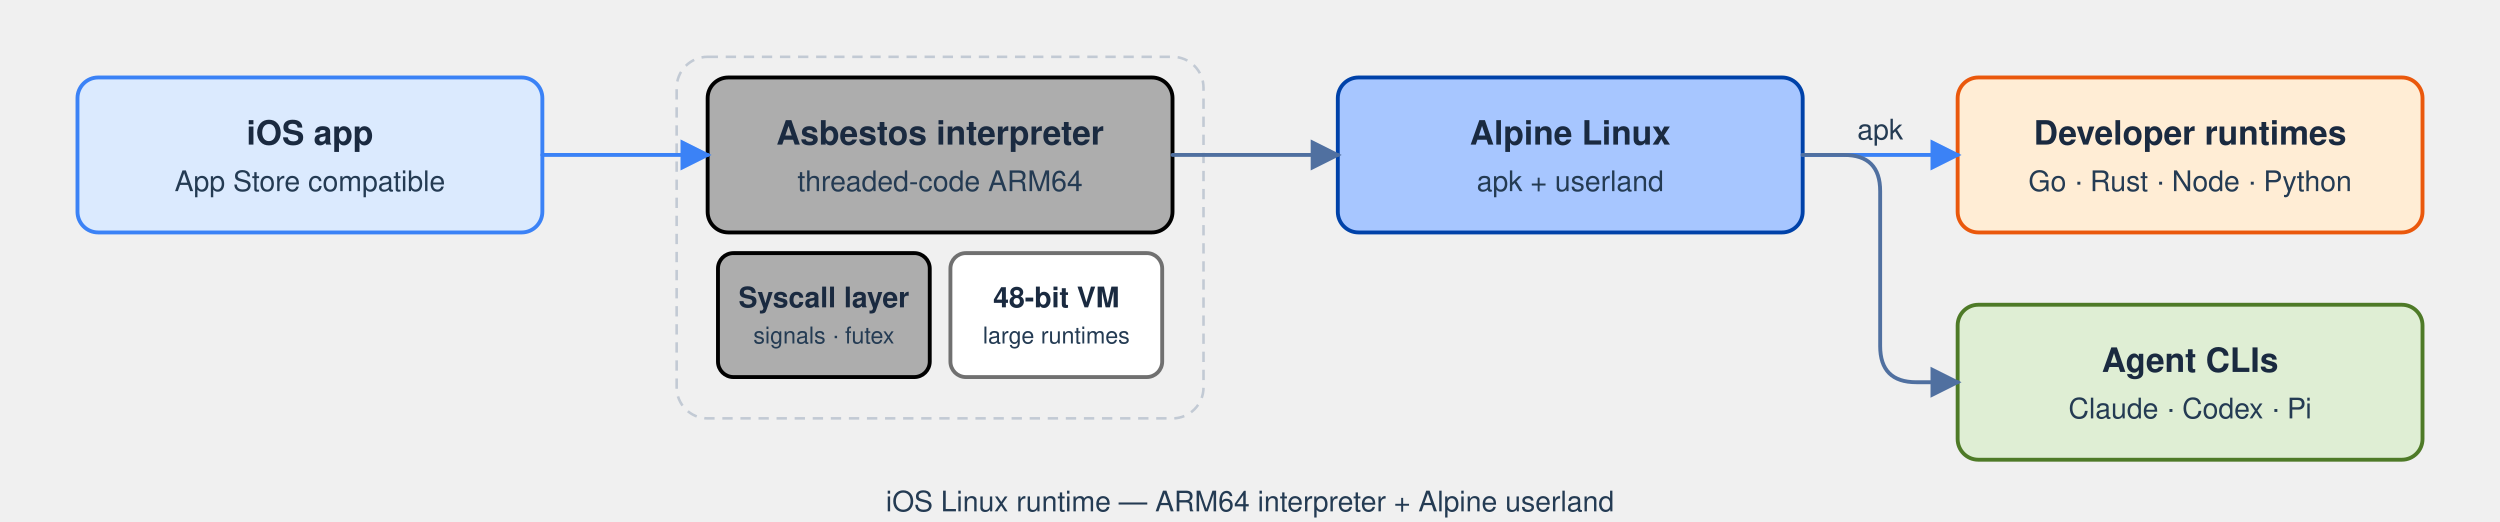
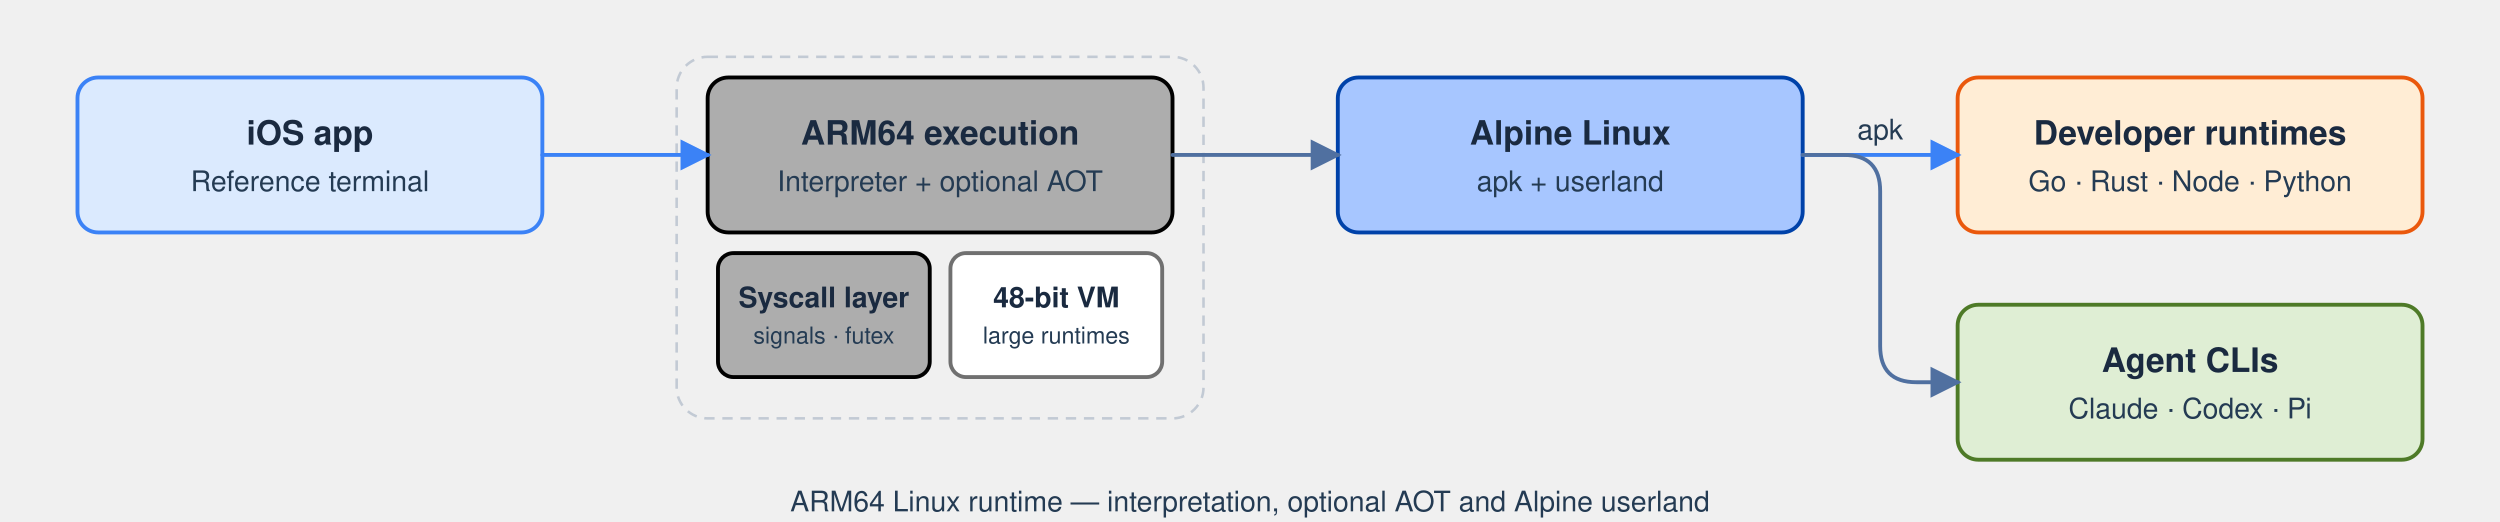
<svg xmlns="http://www.w3.org/2000/svg" viewBox="0 0 968 202">
  <style>
    /* Default: light mode (for rsvg-convert and non-media-query agents) */
    .bg { fill: transparent; }
    .box { fill: #ffffff; stroke: #707070; stroke-width: 1.5; }
    .box-accent { fill: #dbeafe; stroke: #3b82f6; stroke-width: 1.5; }
    .box-green { fill: #74a7ff; stroke: #012f7b; stroke-width: 1.5; }
    .box-warm { fill: #fef3c7; stroke: #d97706; stroke-width: 1.5; }
    .box-purple { fill: #adadad; stroke: #000000; stroke-width: 1.5; }
    .box-teal { fill: #ebebeb; stroke: #474747; stroke-width: 1.5; }
    .box-slate { fill: #a7c6ff; stroke: #0042a9; stroke-width: 1.5; }
    .box-indigo { fill: #dfeed4; stroke: #4e7a27; stroke-width: 1.5; }
    .box-rose { fill: #dfeed4; stroke: #76bb40; stroke-width: 1.5; }
    .box-orange { fill: #ffedd5; stroke: #ea580c; stroke-width: 1.5; }
    .box-cyan { fill: #d9c9fe; stroke: #5e30eb; stroke-width: 1.5; }
    .label { fill: #1a2a40; }
    .sub { fill: #243b53; }
    text { font-family: -apple-system, "Segoe UI", Helvetica, sans-serif; }
    .label { font-size: 13px; font-weight: 600; }
    .sub { font-size: 11px; }
    @media (prefers-color-scheme: dark) {
      .bg { fill: transparent; }
      .box { fill: #1a1e2a; stroke: #505050; }
      .box-accent { fill: #0d1e38; stroke: #2b5cb0; }
      .box-green { fill: #0a1a3a; stroke: #4a80d0; }
      .box-warm { fill: #221a10; stroke: #a06020; }
      .box-purple { fill: #222222; stroke: #666666; }
      .box-teal { fill: #1e1e1e; stroke: #666666; }
      .box-slate { fill: #0d1a38; stroke: #4a7ad0; }
      .box-indigo { fill: #1a2810; stroke: #5a8a30; }
      .box-rose { fill: #1a2810; stroke: #5aaa30; }
      .box-orange { fill: #2a1a08; stroke: #f97316; }
      .box-cyan { fill: #1a1030; stroke: #7040d0; }
      .label { fill: #d0daf0; }
      .sub { fill: #90a8c0; }
    }
  </style>
  <defs>
    <marker id="ah" markerWidth="8" markerHeight="8" refX="7" refY="4" orient="auto">
      <path d="M0,0 L8,4 L0,8z" fill="#5070a0" stroke="none" />
    </marker>
    <marker id="ahs" markerWidth="8" markerHeight="8" refX="7" refY="4" orient="auto">
      <path d="M0,0 L8,4 L0,8z" fill="#3b82f6" stroke="none" />
    </marker>
  </defs>
  <rect width="968" height="202" class="bg" rx="8" />
  <rect x="30" y="30" width="180" height="60" rx="8" class="box-accent" />
  <text x="120" y="56" text-anchor="middle" class="label">iOS app</text>
-   <text x="120" y="74" text-anchor="middle" class="sub">App Store compatible</text>
+   <text x="120" y="74" text-anchor="middle" class="sub">Reference terminal</text>
  <rect x="262" y="22" width="204" height="140" rx="12" fill="none" stroke="#94a3b8" stroke-width="1" stroke-dasharray="4 3" opacity="0.5" />
  <rect x="274" y="30" width="180" height="60" rx="8" class="box-purple" />
-   <text x="364" y="56" text-anchor="middle" class="label">Asbestos interpreter</text>
-   <text x="364" y="74" text-anchor="middle" class="sub">threaded-code ARM64</text>
+   <text x="364" y="56" text-anchor="middle" class="label">ARM64 execution</text>
+   <text x="364" y="74" text-anchor="middle" class="sub">Interpreter + optional AOT</text>
  <rect x="278" y="98" width="82" height="48" rx="6" class="box-purple" />
  <text x="319" y="119" text-anchor="middle" class="label" style="font-size:11px">Syscall layer</text>
  <text x="319" y="133" text-anchor="middle" class="sub" style="font-size:9px">signals · futex</text>
  <rect x="368" y="98" width="82" height="48" rx="6" class="box" />
  <text x="409" y="119" text-anchor="middle" class="label" style="font-size:11px">48-bit VM</text>
  <text x="409" y="133" text-anchor="middle" class="sub" style="font-size:9px">large runtimes</text>
  <rect x="518" y="30" width="180" height="60" rx="8" class="box-slate" />
  <text x="608" y="56" text-anchor="middle" class="label">Alpine Linux</text>
  <text x="608" y="74" text-anchor="middle" class="sub">apk + userland</text>
  <rect x="758" y="30" width="180" height="60" rx="8" class="box-orange" />
  <text x="848" y="56" text-anchor="middle" class="label">Developer runtimes</text>
  <text x="848" y="74" text-anchor="middle" class="sub">Go · Rust · Node · Python</text>
  <rect x="758" y="118" width="180" height="60" rx="8" class="box-indigo" />
  <text x="848" y="144" text-anchor="middle" class="label">Agent CLIs</text>
  <text x="848" y="162" text-anchor="middle" class="sub">Claude · Codex · Pi</text>
  <path d="M210,60 L274,60" fill="none" stroke="#3b82f6" stroke-width="1.5" stroke-linecap="round" marker-end="url(#ahs)" />
  <path d="M454,60 L518,60" fill="none" stroke="#5070a0" stroke-width="1.5" stroke-linecap="round" marker-end="url(#ah)" />
  <path d="M698,60 L758,60" fill="none" stroke="#3b82f6" stroke-width="1.5" stroke-linecap="round" marker-end="url(#ahs)" />
  <text x="728" y="54" text-anchor="middle" class="sub">apk</text>
  <path d="M698,60 L714,60 Q728,60 728,74 L728,134 Q728,148 742,148 L758,148" fill="none" stroke="#5070a0" stroke-width="1.5" stroke-linecap="round" marker-end="url(#ah)" />
-   <text x="484" y="198" text-anchor="middle" class="sub">iOS Linux runtime — ARM64 interpreter + Alpine userland</text>
+   <text x="484" y="198" text-anchor="middle" class="sub">ARM64 Linux runtime — interpretation, optional AOT and Alpine userland</text>
</svg>
